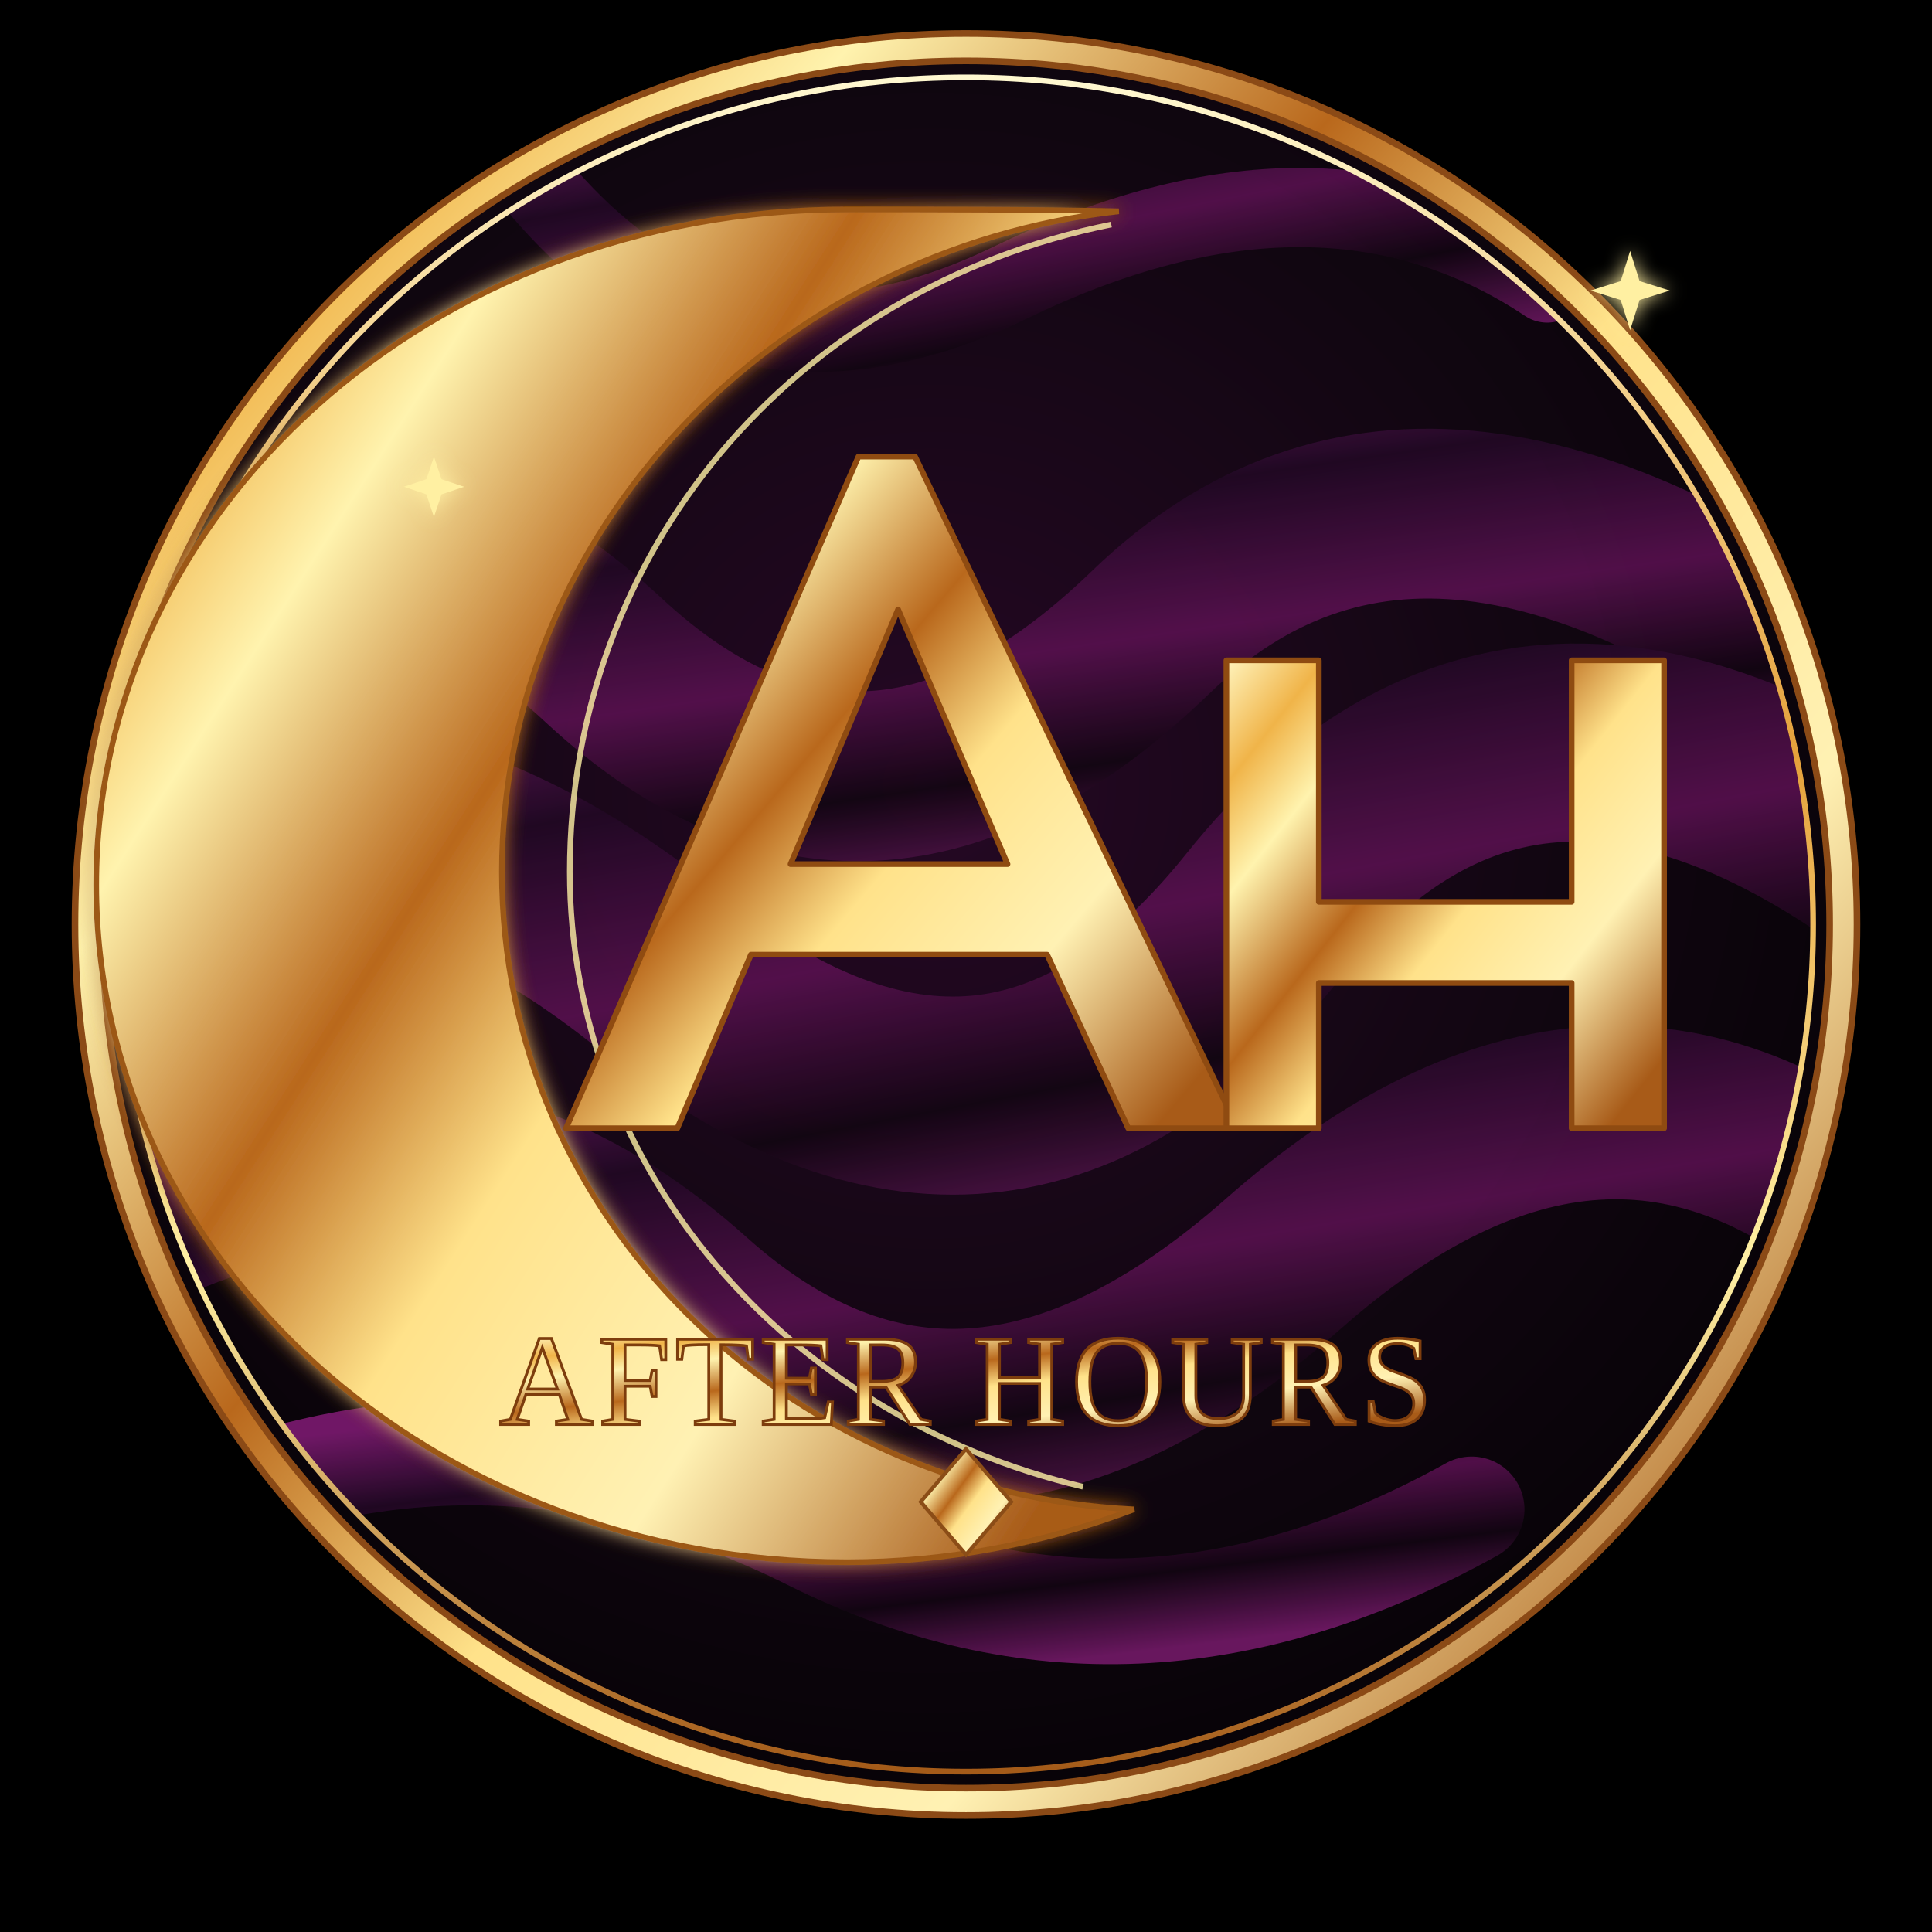
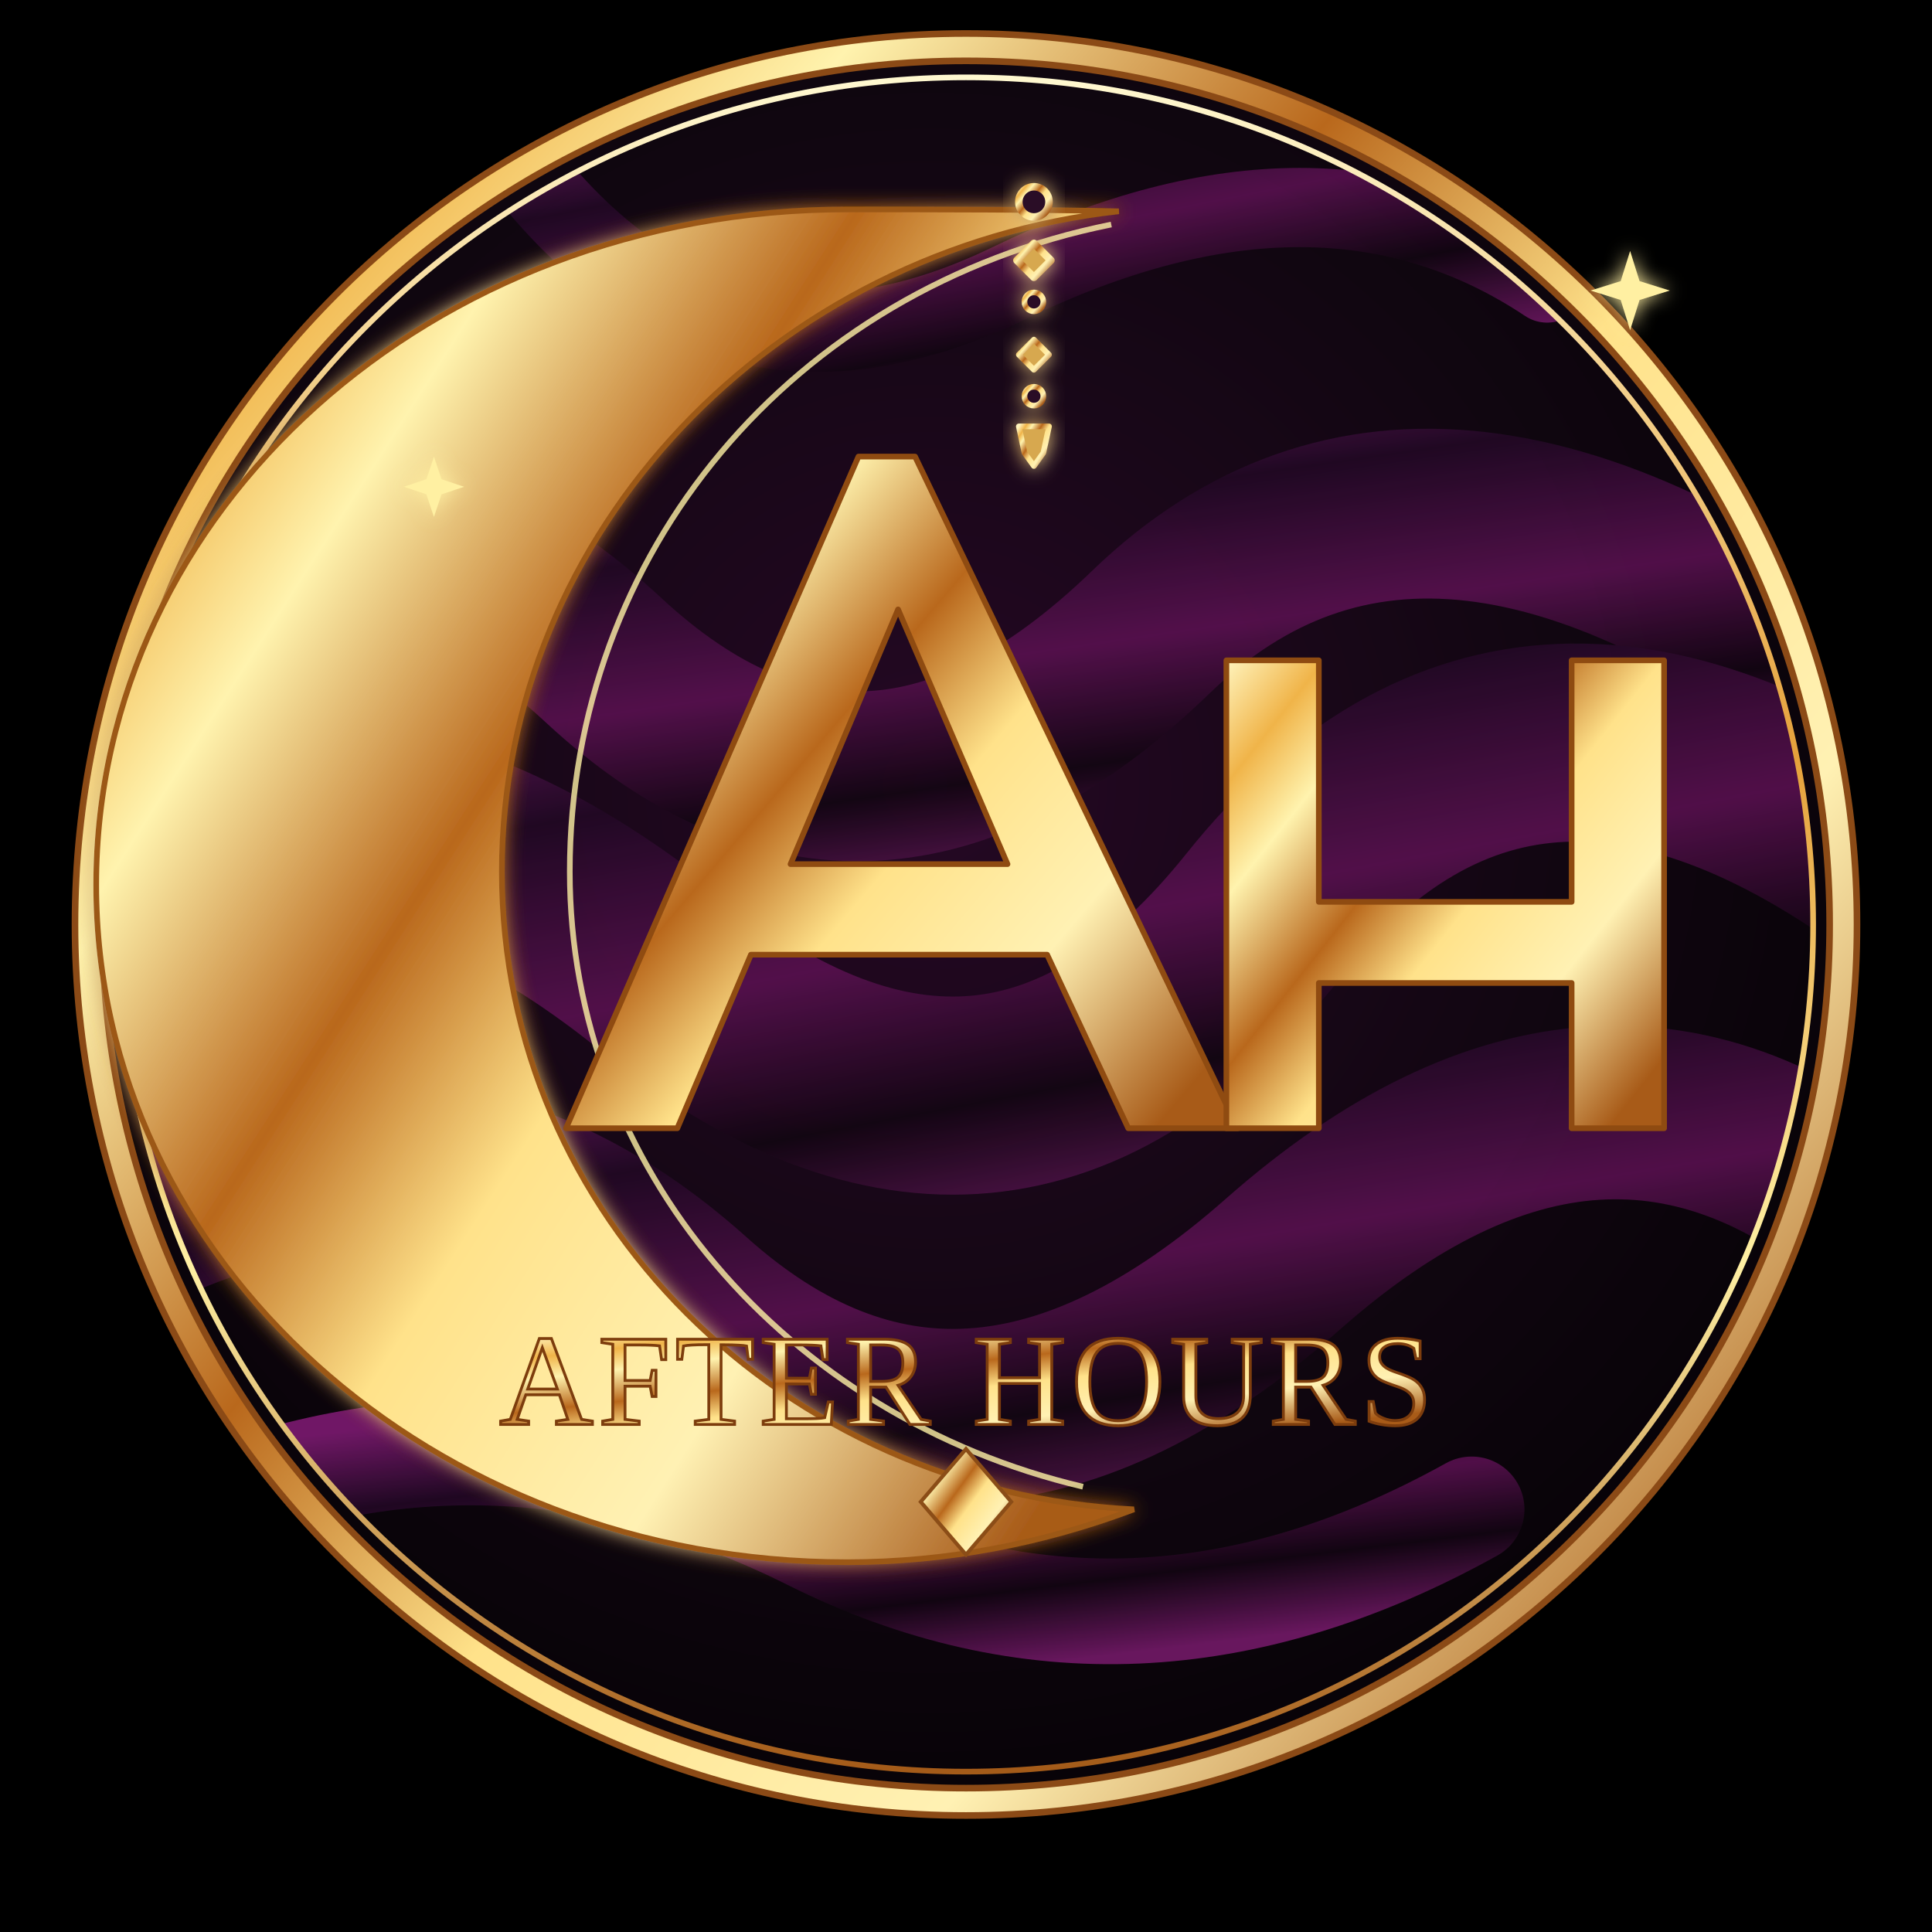
<svg xmlns="http://www.w3.org/2000/svg" viewBox="0 0 1024 1024" role="img" aria-labelledby="title desc">
  <defs>
    <radialGradient id="bg" cx="48%" cy="42%" r="70%">
      <stop stop-color="#250824" />
      <stop offset=".55" stop-color="#100610" />
      <stop offset="1" stop-color="#020102" />
    </radialGradient>
    <linearGradient id="gold" x1="0" y1="0" x2="1" y2=".85">
      <stop stop-color="#fff4bd" />
      <stop offset=".13" stop-color="#f0b449" />
      <stop offset=".25" stop-color="#fff3ae" />
      <stop offset=".43" stop-color="#b9681c" />
      <stop offset=".58" stop-color="#ffe28a" />
      <stop offset=".78" stop-color="#fff1b3" />
      <stop offset="1" stop-color="#a85b18" />
    </linearGradient>
    <linearGradient id="gold2" x1="0" y1="0" x2="0" y2="1">
      <stop stop-color="#fff8d0" />
      <stop offset=".4" stop-color="#e5a13b" />
      <stop offset=".7" stop-color="#fff0a4" />
      <stop offset="1" stop-color="#a45b19" />
    </linearGradient>
    <linearGradient id="velvet" x1="0" y1="0" x2="1" y2="1">
      <stop stop-color="#7b1a70" />
      <stop offset=".25" stop-color="#210824" />
      <stop offset=".53" stop-color="#58104f" />
      <stop offset=".76" stop-color="#120512" />
      <stop offset="1" stop-color="#721967" />
    </linearGradient>
    <filter id="glow" x="-40%" y="-40%" width="180%" height="180%">
      <feGaussianBlur stdDeviation="5" result="blur" />
      <feMerge>
        <feMergeNode in="blur" />
        <feMergeNode in="SourceGraphic" />
      </feMerge>
    </filter>
    <clipPath id="disc">
      <circle cx="512" cy="490" r="450" />
    </clipPath>
  </defs>
  <rect width="1024" height="1024" fill="#000" />
  <circle cx="512" cy="490" r="466" fill="url(#bg)" />
  <g clip-path="url(#disc)" opacity=".9" fill="none" stroke="url(#velvet)" stroke-linecap="round">
    <path d="M38 350Q180 220 320 350T610 335T1000 380" stroke-width="90" />
    <path d="M15 485Q170 370 350 515T670 485T1020 470" stroke-width="105" />
    <path d="M40 665Q220 560 365 690T680 670T1000 650" stroke-width="92" />
    <path d="M260 65Q370 230 535 150T820 150" stroke-width="42" />
    <path d="M90 805Q260 730 430 815T780 800" stroke-width="56" />
  </g>
  <circle cx="512" cy="490" r="465" fill="none" stroke="#8b4a16" stroke-width="18" />
  <circle cx="512" cy="490" r="465" fill="none" stroke="url(#gold)" stroke-width="11" />
  <circle cx="512" cy="490" r="449" fill="none" stroke="url(#gold2)" stroke-width="3" />
  <path d="M593 112C411 132 266 281 266 462c0 183 150 329 335 338-48 18-99 28-152 28-220 0-398-160-398-359S229 111 449 111c51 0 99 0 144 1Z" fill="url(#gold)" stroke="#9c5818" stroke-width="3" filter="url(#glow)" />
  <path d="M589 119C420 153 302 293 302 462c0 157 115 289 272 326" fill="none" stroke="#fff2a5" stroke-width="3" opacity=".8" />
  <g fill="url(#gold)" stroke="#8f4b11" stroke-width="3" stroke-linejoin="round">
    <path d="M300 598 455 242h30l171 356h-58l-43-92H398l-39 92h-59zm119-140h115l-58-135-57 135z" />
    <path d="M650 350h49v128h134V350h49v248h-49V521H699v77h-49z" />
  </g>
+   <g fill="none" stroke="url(#gold)" stroke-width="4" stroke-linecap="round" stroke-linejoin="round" filter="url(#glow)">
+     <path d="M548 78v22m0 18v16m0 18v14m0 18v14m0 18v14m0 18v15" />
+     <circle cx="548" cy="107" r="8" fill="#2a0c27" stroke-width="4" />
+     <path d="m548 129 9 9-9 9-9-9z" fill="#d7a84f" />
+     <circle cx="548" cy="160" r="5" fill="#2a0c27" stroke-width="3" />
+     <path d="m548 180 8 8-8 8-8-8z" fill="#d7a84f" stroke-width="3" />
+     <circle cx="548" cy="210" r="5" fill="#2a0c27" stroke-width="3" />
+     <path d="M540 226h16l-3 14-5 7-5-7z" fill="#d7a84f" stroke-width="3" />
+   </g>
  <text x="512" y="755" text-anchor="middle" font-family="Georgia,'Times New Roman',serif" font-size="69" letter-spacing="2.5" fill="url(#gold)" stroke="#7d3d0d" stroke-width="1.5">AFTER HOURS</text>
  <path d="M185 796H465M559 796H839" stroke="url(#gold)" stroke-width="4" />
  <path d="m512 768 24 28-24 28-24-28z" fill="url(#gold)" stroke="#8b4d17" stroke-width="2" />
  <g fill="#fff0a2" filter="url(#glow)">
    <path d="M864 133l5 16 16 5-16 5-5 16-5-16-16-5 16-5z" />
    <path d="M230 242l4 12 12 4-12 4-4 12-4-12-12-4 12-4z" />
  </g>
</svg>
